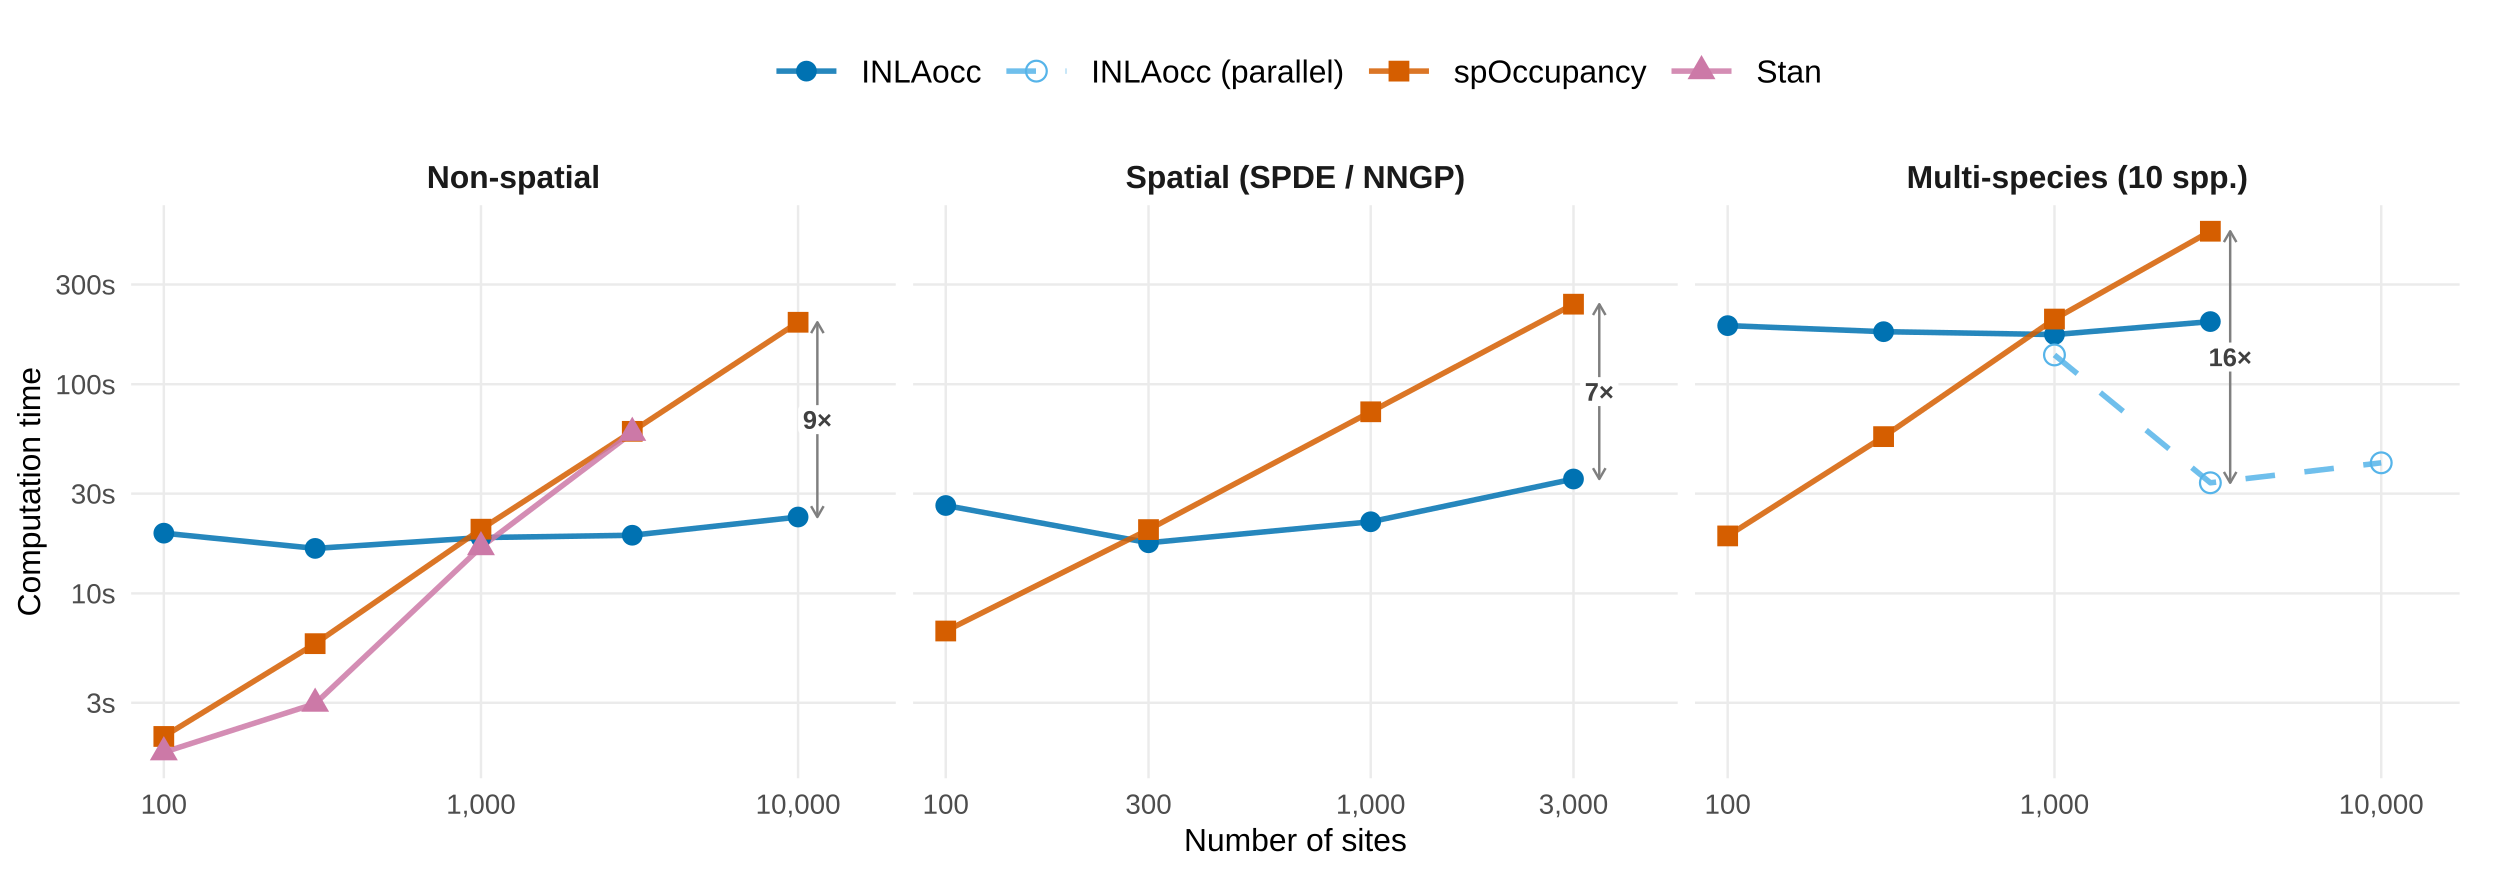
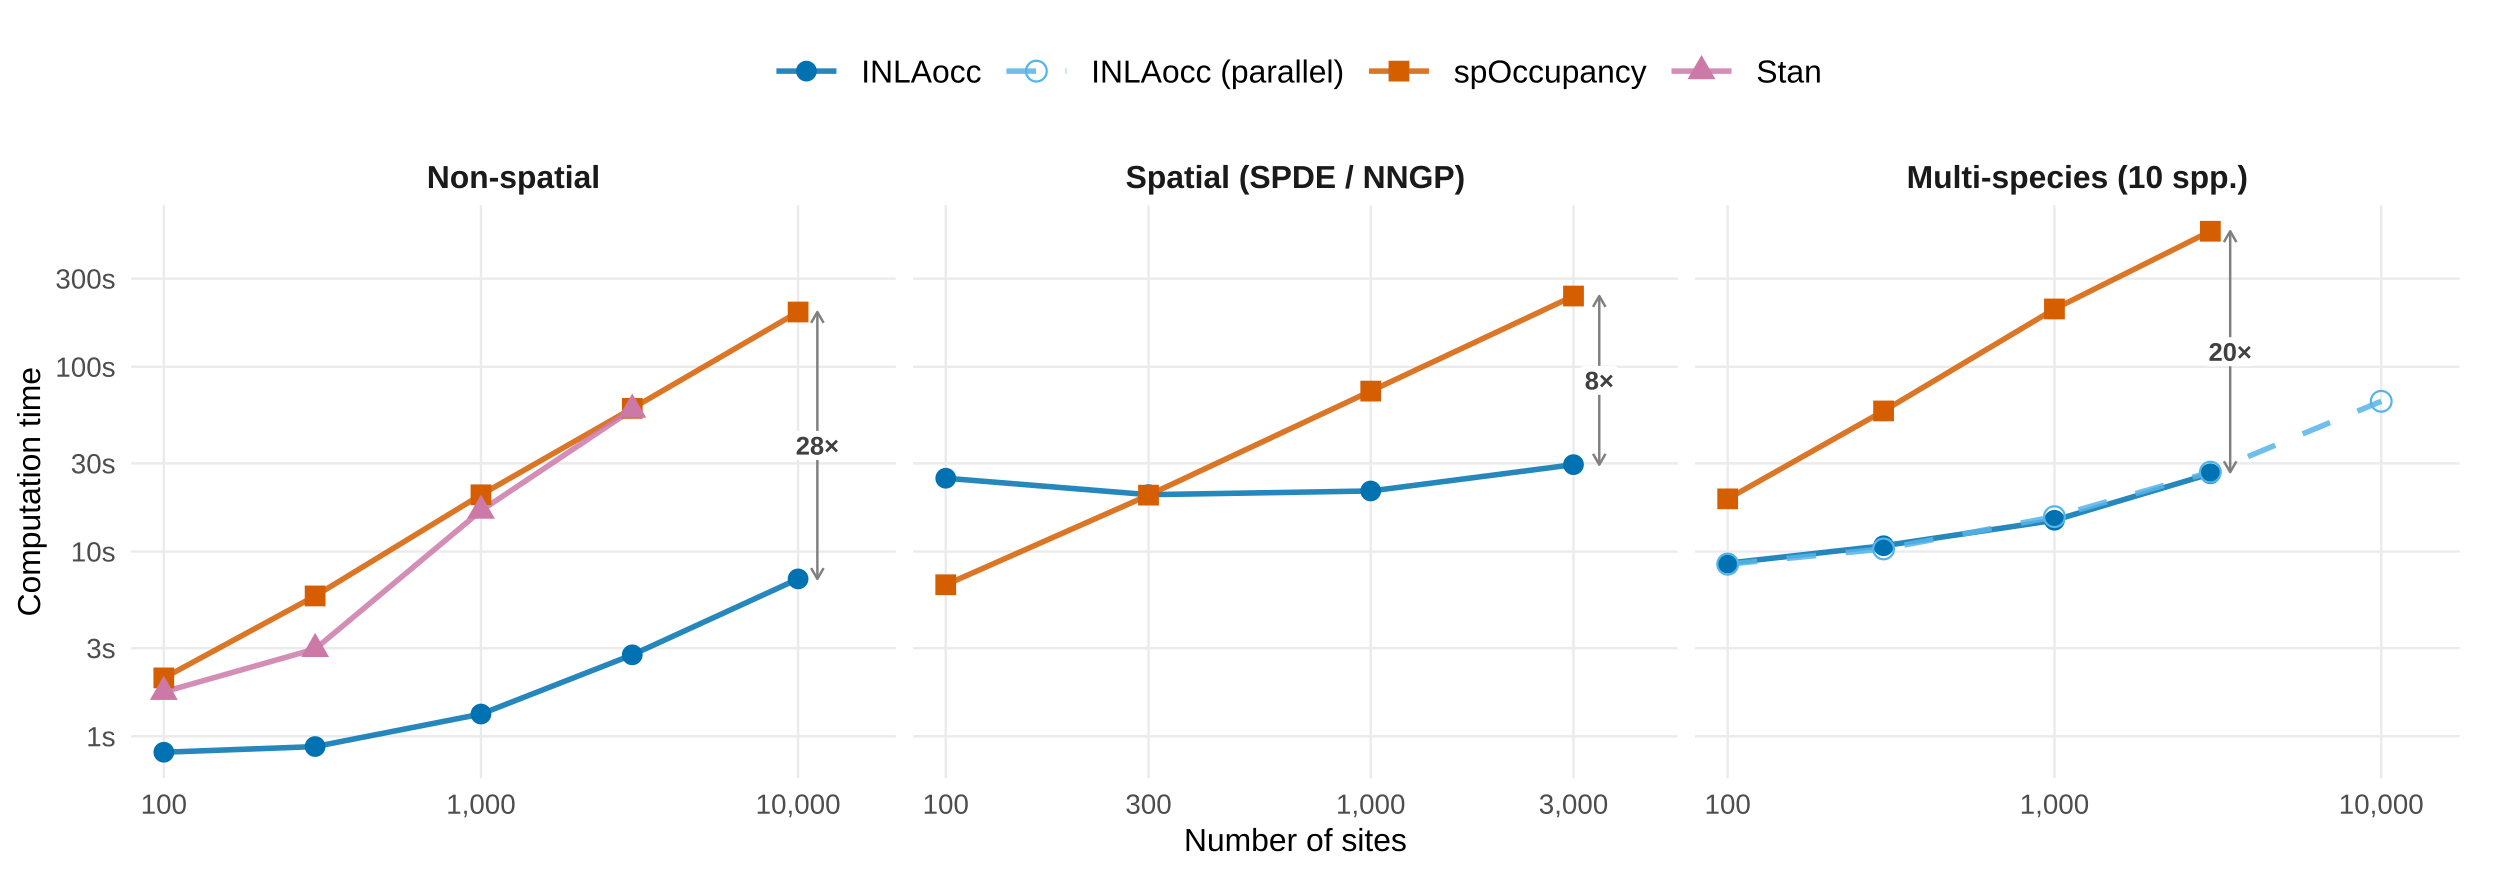
<svg xmlns="http://www.w3.org/2000/svg" width="864.00pt" height="302.40pt" viewBox="0 0 864.00 302.40">
  <g class="svglite">
    <defs>
      <style type="text/css">
    .svglite line, .svglite polyline, .svglite polygon, .svglite path, .svglite rect, .svglite circle {
      fill: none;
      stroke: #000000;
      stroke-linecap: round;
      stroke-linejoin: round;
      stroke-miterlimit: 10.00;
    }
    .svglite text {
      white-space: pre;
    }
    .svglite g.glyphgroup path {
      fill: inherit;
      stroke: none;
    }
  </style>
    </defs>
    <rect width="100%" height="100%" style="stroke: none; fill: #FFFFFF;" />
    <defs>
      <clipPath id="cpMC4wMHw4NjQuMDB8MC4wMHwzMDIuNDA=">
        <rect x="0.00" y="0.00" width="864.00" height="302.40" />
      </clipPath>
    </defs>
    <g clip-path="url(#cpMC4wMHw4NjQuMDB8MC4wMHwzMDIuNDA=)">
      <rect x="0.00" y="-0" width="864.00" height="302.40" style="stroke-width: 1.16; stroke: none; fill: #FFFFFF;" />
    </g>
    <defs>
      <clipPath id="cpNDUuMzJ8MzA5LjU4fDcwLjkxfDI2OC45Nw==">
        <rect x="45.32" y="70.91" width="264.26" height="198.06" />
      </clipPath>
    </defs>
    <g clip-path="url(#cpNDUuMzJ8MzA5LjU4fDcwLjkxfDI2OC45Nw==)">
      <rect x="45.32" y="70.91" width="264.26" height="198.06" style="stroke-width: 1.16; stroke: none; fill: #FFFFFF;" />
-       <polyline points="45.32,242.87 309.58,242.87 " style="stroke-width: 0.85; stroke: #EBEBEB; stroke-linecap: butt;" />
-       <polyline points="45.32,205.08 309.58,205.08 " style="stroke-width: 0.85; stroke: #EBEBEB; stroke-linecap: butt;" />
-       <polyline points="45.32,170.59 309.58,170.59 " style="stroke-width: 0.85; stroke: #EBEBEB; stroke-linecap: butt;" />
-       <polyline points="45.32,132.80 309.58,132.80 " style="stroke-width: 0.85; stroke: #EBEBEB; stroke-linecap: butt;" />
-       <polyline points="45.32,98.32 309.58,98.32 " style="stroke-width: 0.85; stroke: #EBEBEB; stroke-linecap: butt;" />
+       <polyline points="45.32,254.47 309.58,254.47 " style="stroke-width: 0.85; stroke: #EBEBEB; stroke-linecap: butt;" />
+       <polyline points="45.32,224.00 309.58,224.00 " style="stroke-width: 0.85; stroke: #EBEBEB; stroke-linecap: butt;" />
+       <polyline points="45.32,190.61 309.58,190.61 " style="stroke-width: 0.85; stroke: #EBEBEB; stroke-linecap: butt;" />
+       <polyline points="45.32,160.14 309.58,160.14 " style="stroke-width: 0.85; stroke: #EBEBEB; stroke-linecap: butt;" />
+       <polyline points="45.32,126.75 309.58,126.75 " style="stroke-width: 0.85; stroke: #EBEBEB; stroke-linecap: butt;" />
+       <polyline points="45.32,96.29 309.58,96.29 " style="stroke-width: 0.85; stroke: #EBEBEB; stroke-linecap: butt;" />
      <polyline points="56.62,268.97 56.62,70.91 " style="stroke-width: 0.85; stroke: #EBEBEB; stroke-linecap: butt;" />
      <polyline points="166.22,268.97 166.22,70.91 " style="stroke-width: 0.85; stroke: #EBEBEB; stroke-linecap: butt;" />
      <polyline points="275.82,268.97 275.82,70.91 " style="stroke-width: 0.85; stroke: #EBEBEB; stroke-linecap: butt;" />
-       <polyline points="56.62,184.26 108.91,189.53 166.22,185.79 218.51,184.98 275.82,178.68 " style="stroke-width: 1.92; stroke: #0072B2; stroke-opacity: 0.85; stroke-linecap: butt;" />
-       <polyline points="56.62,254.52 108.91,222.45 166.22,182.88 218.51,149.07 275.82,111.37 " style="stroke-width: 1.92; stroke: #D55E00; stroke-opacity: 0.85; stroke-linecap: butt;" />
-       <polyline points="56.62,259.97 108.91,243.19 166.22,189.09 218.51,149.57 " style="stroke-width: 1.92; stroke: #CC79A7; stroke-opacity: 0.85; stroke-linecap: butt;" />
-       <circle cx="56.62" cy="184.26" r="3.59" style="stroke-width: 0.77; stroke: none; fill: #0072B2;" />
-       <polygon points="53.03,258.11 60.20,258.11 60.20,250.93 53.03,250.93 " style="stroke-width: 0.77; stroke: none; fill: #D55E00;" />
-       <polygon points="56.62,254.39 61.45,262.76 51.78,262.76 " style="stroke-width: 0.77; stroke: none; fill: #CC79A7;" />
-       <circle cx="108.91" cy="189.53" r="3.59" style="stroke-width: 0.77; stroke: none; fill: #0072B2;" />
-       <polygon points="105.32,226.04 112.50,226.04 112.50,218.86 105.32,218.86 " style="stroke-width: 0.77; stroke: none; fill: #D55E00;" />
-       <polygon points="108.91,237.61 113.74,245.98 104.08,245.98 " style="stroke-width: 0.77; stroke: none; fill: #CC79A7;" />
-       <circle cx="166.22" cy="185.79" r="3.59" style="stroke-width: 0.77; stroke: none; fill: #0072B2;" />
-       <polygon points="162.63,186.47 169.81,186.47 169.81,179.30 162.63,179.30 " style="stroke-width: 0.77; stroke: none; fill: #D55E00;" />
-       <polygon points="166.22,183.52 171.05,191.88 161.39,191.88 " style="stroke-width: 0.77; stroke: none; fill: #CC79A7;" />
-       <circle cx="218.51" cy="184.98" r="3.59" style="stroke-width: 0.77; stroke: none; fill: #0072B2;" />
-       <polygon points="214.93,152.65 222.10,152.65 222.10,145.48 214.93,145.48 " style="stroke-width: 0.77; stroke: none; fill: #D55E00;" />
-       <polygon points="218.51,143.99 223.35,152.36 213.68,152.36 " style="stroke-width: 0.77; stroke: none; fill: #CC79A7;" />
-       <circle cx="275.82" cy="178.68" r="3.59" style="stroke-width: 0.77; stroke: none; fill: #0072B2;" />
-       <polygon points="272.24,114.96 279.41,114.96 279.41,107.79 272.24,107.79 " style="stroke-width: 0.77; stroke: none; fill: #D55E00;" />
-       <line x1="282.48" y1="178.68" x2="282.48" y2="111.37" style="stroke-width: 0.85; stroke: #7F7F7F; stroke-linecap: butt;" />
-       <polyline points="280.32,174.93 282.48,178.68 284.64,174.93 " style="stroke-width: 0.85; stroke: #7F7F7F; stroke-linecap: butt;" />
-       <polyline points="284.64,115.12 282.48,111.37 280.32,115.12 " style="stroke-width: 0.85; stroke: #7F7F7F; stroke-linecap: butt;" />
-       <polygon points="277.45,150.03 287.50,150.03 287.44,150.03 287.69,150.02 287.94,149.97 288.18,149.88 288.40,149.75 288.60,149.59 288.77,149.40 288.91,149.18 289.01,148.94 289.07,148.70 289.09,148.44 289.09,148.44 289.09,141.61 289.09,141.61 289.07,141.35 289.01,141.11 288.91,140.87 288.77,140.66 288.60,140.46 288.40,140.30 288.18,140.17 287.94,140.08 287.69,140.03 287.50,140.02 277.45,140.02 277.65,140.03 277.39,140.02 277.14,140.05 276.89,140.12 276.66,140.23 276.45,140.38 276.27,140.56 276.11,140.76 275.99,140.99 275.91,141.23 275.87,141.48 275.87,141.61 275.87,148.44 275.87,148.31 275.87,148.57 275.91,148.82 275.99,149.06 276.11,149.29 276.27,149.49 276.45,149.67 276.66,149.82 276.89,149.93 277.14,150.00 277.39,150.03 " style="stroke-width: 0.00; stroke: none; fill: #FFFFFF;" />
-       <text x="282.48" y="148.18" text-anchor="middle" style="font-size: 8.82px; font-weight: bold;fill: #404040; font-family: &quot;Arial&quot;;" textLength="10.05px" lengthAdjust="spacingAndGlyphs">9×</text>
+       <polyline points="56.62,259.97 108.91,258.01 166.22,246.77 218.51,226.31 275.82,200.07 " style="stroke-width: 1.92; stroke: #0072B2; stroke-opacity: 0.85; stroke-linecap: butt;" />
+       <polyline points="56.62,234.29 108.91,205.96 166.22,171.00 218.51,141.13 275.82,107.82 " style="stroke-width: 1.92; stroke: #D55E00; stroke-opacity: 0.85; stroke-linecap: butt;" />
+       <polyline points="56.62,239.11 108.91,224.28 166.22,176.49 218.51,141.57 " style="stroke-width: 1.92; stroke: #CC79A7; stroke-opacity: 0.85; stroke-linecap: butt;" />
+       <circle cx="56.62" cy="259.97" r="3.59" style="stroke-width: 0.77; stroke: none; fill: #0072B2;" />
+       <polygon points="53.03,237.88 60.20,237.88 60.20,230.70 53.03,230.70 " style="stroke-width: 0.77; stroke: none; fill: #D55E00;" />
+       <polygon points="56.62,233.53 61.45,241.90 51.78,241.90 " style="stroke-width: 0.77; stroke: none; fill: #CC79A7;" />
+       <circle cx="108.91" cy="258.01" r="3.59" style="stroke-width: 0.77; stroke: none; fill: #0072B2;" />
+       <polygon points="105.32,209.55 112.50,209.55 112.50,202.37 105.32,202.37 " style="stroke-width: 0.77; stroke: none; fill: #D55E00;" />
+       <polygon points="108.91,218.70 113.74,227.07 104.08,227.07 " style="stroke-width: 0.77; stroke: none; fill: #CC79A7;" />
+       <circle cx="166.22" cy="246.77" r="3.59" style="stroke-width: 0.77; stroke: none; fill: #0072B2;" />
+       <polygon points="162.63,174.59 169.81,174.59 169.81,167.42 162.63,167.42 " style="stroke-width: 0.77; stroke: none; fill: #D55E00;" />
+       <polygon points="166.22,170.91 171.05,179.28 161.39,179.28 " style="stroke-width: 0.77; stroke: none; fill: #CC79A7;" />
+       <circle cx="218.51" cy="226.31" r="3.59" style="stroke-width: 0.77; stroke: none; fill: #0072B2;" />
+       <polygon points="214.93,144.71 222.10,144.71 222.10,137.54 214.93,137.54 " style="stroke-width: 0.77; stroke: none; fill: #D55E00;" />
+       <polygon points="218.51,135.99 223.35,144.36 213.68,144.36 " style="stroke-width: 0.77; stroke: none; fill: #CC79A7;" />
+       <circle cx="275.82" cy="200.07" r="3.59" style="stroke-width: 0.77; stroke: none; fill: #0072B2;" />
+       <polygon points="272.24,111.41 279.41,111.41 279.41,104.24 272.24,104.24 " style="stroke-width: 0.77; stroke: none; fill: #D55E00;" />
+       <line x1="282.48" y1="200.07" x2="282.48" y2="107.82" style="stroke-width: 0.85; stroke: #7F7F7F; stroke-linecap: butt;" />
+       <polyline points="280.32,196.33 282.48,200.07 284.64,196.33 " style="stroke-width: 0.85; stroke: #7F7F7F; stroke-linecap: butt;" />
+       <polyline points="284.64,111.57 282.48,107.82 280.32,111.57 " style="stroke-width: 0.85; stroke: #7F7F7F; stroke-linecap: butt;" />
+       <polygon points="275.00,158.95 289.95,158.95 289.89,158.95 290.15,158.94 290.40,158.89 290.63,158.80 290.86,158.67 291.05,158.51 291.22,158.32 291.36,158.10 291.46,157.87 291.52,157.62 291.54,157.36 291.54,157.36 291.54,150.53 291.54,150.53 291.52,150.28 291.46,150.03 291.36,149.79 291.22,149.58 291.05,149.39 290.86,149.22 290.63,149.10 290.40,149.01 290.15,148.96 289.95,148.94 275.00,148.94 275.19,148.96 274.94,148.94 274.68,148.98 274.44,149.05 274.21,149.16 274.00,149.30 273.81,149.48 273.66,149.68 273.54,149.91 273.46,150.15 273.42,150.40 273.41,150.53 273.41,157.36 273.42,157.24 273.42,157.49 273.46,157.74 273.54,157.99 273.66,158.21 273.81,158.42 274.00,158.59 274.21,158.74 274.44,158.85 274.68,158.92 274.94,158.95 " style="stroke-width: 0.00; stroke: none; fill: #FFFFFF;" />
+       <text x="282.48" y="157.10" text-anchor="middle" style="font-size: 8.82px; font-weight: bold;fill: #404040; font-family: &quot;Arial&quot;;" textLength="14.95px" lengthAdjust="spacingAndGlyphs">28×</text>
    </g>
    <g clip-path="url(#cpMC4wMHw4NjQuMDB8MC4wMHwzMDIuNDA=)">
</g>
    <defs>
      <clipPath id="cpMzE1LjU2fDU3OS44Mnw3MC45MXwyNjguOTc=">
        <rect x="315.56" y="70.91" width="264.26" height="198.06" />
      </clipPath>
    </defs>
    <g clip-path="url(#cpMzE1LjU2fDU3OS44Mnw3MC45MXwyNjguOTc=)">
      <rect x="315.56" y="70.91" width="264.26" height="198.06" style="stroke-width: 1.16; stroke: none; fill: #FFFFFF;" />
-       <polyline points="315.56,242.87 579.82,242.87 " style="stroke-width: 0.85; stroke: #EBEBEB; stroke-linecap: butt;" />
-       <polyline points="315.56,205.08 579.82,205.08 " style="stroke-width: 0.85; stroke: #EBEBEB; stroke-linecap: butt;" />
-       <polyline points="315.56,170.59 579.82,170.59 " style="stroke-width: 0.85; stroke: #EBEBEB; stroke-linecap: butt;" />
-       <polyline points="315.56,132.80 579.82,132.80 " style="stroke-width: 0.85; stroke: #EBEBEB; stroke-linecap: butt;" />
-       <polyline points="315.56,98.32 579.82,98.32 " style="stroke-width: 0.85; stroke: #EBEBEB; stroke-linecap: butt;" />
+       <polyline points="315.56,254.47 579.82,254.47 " style="stroke-width: 0.85; stroke: #EBEBEB; stroke-linecap: butt;" />
+       <polyline points="315.56,224.00 579.82,224.00 " style="stroke-width: 0.85; stroke: #EBEBEB; stroke-linecap: butt;" />
+       <polyline points="315.56,190.61 579.82,190.61 " style="stroke-width: 0.85; stroke: #EBEBEB; stroke-linecap: butt;" />
+       <polyline points="315.56,160.14 579.82,160.14 " style="stroke-width: 0.85; stroke: #EBEBEB; stroke-linecap: butt;" />
+       <polyline points="315.56,126.75 579.82,126.75 " style="stroke-width: 0.85; stroke: #EBEBEB; stroke-linecap: butt;" />
+       <polyline points="315.56,96.29 579.82,96.29 " style="stroke-width: 0.85; stroke: #EBEBEB; stroke-linecap: butt;" />
      <polyline points="326.85,268.97 326.85,70.91 " style="stroke-width: 0.85; stroke: #EBEBEB; stroke-linecap: butt;" />
      <polyline points="396.93,268.97 396.93,70.91 " style="stroke-width: 0.85; stroke: #EBEBEB; stroke-linecap: butt;" />
      <polyline points="473.72,268.97 473.72,70.91 " style="stroke-width: 0.85; stroke: #EBEBEB; stroke-linecap: butt;" />
      <polyline points="543.80,268.97 543.80,70.91 " style="stroke-width: 0.85; stroke: #EBEBEB; stroke-linecap: butt;" />
-       <polyline points="326.85,174.70 396.93,187.58 473.72,180.32 543.80,165.54 " style="stroke-width: 1.92; stroke: #0072B2; stroke-opacity: 0.85; stroke-linecap: butt;" />
-       <polyline points="326.85,218.07 396.93,183.02 473.72,142.32 543.80,105.13 " style="stroke-width: 1.92; stroke: #D55E00; stroke-opacity: 0.85; stroke-linecap: butt;" />
-       <circle cx="326.85" cy="174.70" r="3.59" style="stroke-width: 0.77; stroke: none; fill: #0072B2;" />
-       <polygon points="323.26,221.66 330.44,221.66 330.44,214.49 323.26,214.49 " style="stroke-width: 0.77; stroke: none; fill: #D55E00;" />
-       <circle cx="396.93" cy="187.58" r="3.59" style="stroke-width: 0.77; stroke: none; fill: #0072B2;" />
-       <polygon points="393.34,186.61 400.51,186.61 400.51,179.44 393.34,179.44 " style="stroke-width: 0.77; stroke: none; fill: #D55E00;" />
-       <circle cx="473.72" cy="180.32" r="3.59" style="stroke-width: 0.77; stroke: none; fill: #0072B2;" />
-       <polygon points="470.14,145.90 477.31,145.90 477.31,138.73 470.14,138.73 " style="stroke-width: 0.77; stroke: none; fill: #D55E00;" />
-       <circle cx="543.80" cy="165.54" r="3.59" style="stroke-width: 0.77; stroke: none; fill: #0072B2;" />
-       <polygon points="540.21,108.71 547.39,108.71 547.39,101.54 540.21,101.54 " style="stroke-width: 0.77; stroke: none; fill: #D55E00;" />
-       <line x1="552.71" y1="165.54" x2="552.71" y2="105.13" style="stroke-width: 0.85; stroke: #7F7F7F; stroke-linecap: butt;" />
-       <polyline points="550.55,161.80 552.71,165.54 554.87,161.80 " style="stroke-width: 0.85; stroke: #7F7F7F; stroke-linecap: butt;" />
-       <polyline points="554.87,108.87 552.71,105.13 550.55,108.87 " style="stroke-width: 0.85; stroke: #7F7F7F; stroke-linecap: butt;" />
-       <polygon points="547.69,140.34 557.74,140.34 557.67,140.34 557.93,140.33 558.18,140.28 558.42,140.18 558.64,140.06 558.84,139.90 559.01,139.70 559.14,139.49 559.24,139.25 559.30,139.00 559.32,138.75 559.32,138.75 559.32,131.92 559.32,131.92 559.30,131.66 559.24,131.41 559.14,131.18 559.01,130.96 558.84,130.77 558.64,130.61 558.42,130.48 558.18,130.39 557.93,130.34 557.74,130.33 547.69,130.33 547.88,130.34 547.63,130.33 547.37,130.36 547.13,130.43 546.90,130.54 546.69,130.69 546.50,130.86 546.35,131.07 546.23,131.30 546.15,131.54 546.11,131.79 546.10,131.92 546.10,138.75 546.11,138.62 546.11,138.88 546.15,139.13 546.23,139.37 546.35,139.60 546.50,139.80 546.69,139.98 546.90,140.13 547.13,140.23 547.37,140.31 547.63,140.34 " style="stroke-width: 0.00; stroke: none; fill: #FFFFFF;" />
-       <text x="552.71" y="138.49" text-anchor="middle" style="font-size: 8.82px; font-weight: bold;fill: #404040; font-family: &quot;Arial&quot;;" textLength="10.05px" lengthAdjust="spacingAndGlyphs">7×</text>
+       <polyline points="326.85,165.28 396.93,170.96 473.72,169.68 543.80,160.58 " style="stroke-width: 1.92; stroke: #0072B2; stroke-opacity: 0.85; stroke-linecap: butt;" />
+       <polyline points="326.85,202.09 396.93,171.13 473.72,135.16 543.80,102.31 " style="stroke-width: 1.92; stroke: #D55E00; stroke-opacity: 0.85; stroke-linecap: butt;" />
+       <circle cx="326.85" cy="165.28" r="3.59" style="stroke-width: 0.77; stroke: none; fill: #0072B2;" />
+       <polygon points="323.26,205.68 330.44,205.68 330.44,198.50 323.26,198.50 " style="stroke-width: 0.77; stroke: none; fill: #D55E00;" />
+       <circle cx="396.93" cy="170.96" r="3.59" style="stroke-width: 0.77; stroke: none; fill: #0072B2;" />
+       <polygon points="393.34,174.71 400.51,174.71 400.51,167.54 393.34,167.54 " style="stroke-width: 0.77; stroke: none; fill: #D55E00;" />
+       <circle cx="473.72" cy="169.68" r="3.59" style="stroke-width: 0.77; stroke: none; fill: #0072B2;" />
+       <polygon points="470.14,138.75 477.31,138.75 477.31,131.57 470.14,131.57 " style="stroke-width: 0.77; stroke: none; fill: #D55E00;" />
+       <circle cx="543.80" cy="160.58" r="3.59" style="stroke-width: 0.77; stroke: none; fill: #0072B2;" />
+       <polygon points="540.21,105.89 547.39,105.89 547.39,98.72 540.21,98.72 " style="stroke-width: 0.77; stroke: none; fill: #D55E00;" />
+       <line x1="552.71" y1="160.58" x2="552.71" y2="102.31" style="stroke-width: 0.85; stroke: #7F7F7F; stroke-linecap: butt;" />
+       <polyline points="550.55,156.84 552.71,160.58 554.87,156.84 " style="stroke-width: 0.85; stroke: #7F7F7F; stroke-linecap: butt;" />
+       <polyline points="554.87,106.05 552.71,102.31 550.55,106.05 " style="stroke-width: 0.85; stroke: #7F7F7F; stroke-linecap: butt;" />
+       <polygon points="547.69,136.45 557.74,136.45 557.67,136.45 557.93,136.44 558.18,136.39 558.42,136.29 558.64,136.17 558.84,136.01 559.01,135.81 559.14,135.60 559.24,135.36 559.30,135.11 559.32,134.86 559.32,134.86 559.32,128.03 559.32,128.03 559.30,127.77 559.24,127.52 559.14,127.29 559.01,127.07 558.84,126.88 558.64,126.72 558.42,126.59 558.18,126.50 557.93,126.45 557.74,126.44 547.69,126.44 547.88,126.45 547.63,126.44 547.37,126.47 547.13,126.54 546.90,126.65 546.69,126.80 546.50,126.97 546.35,127.18 546.23,127.41 546.15,127.65 546.11,127.90 546.10,128.03 546.10,134.86 546.11,134.73 546.11,134.99 546.15,135.24 546.23,135.48 546.35,135.71 546.50,135.91 546.69,136.09 546.90,136.23 547.13,136.34 547.37,136.42 547.63,136.45 " style="stroke-width: 0.00; stroke: none; fill: #FFFFFF;" />
+       <text x="552.71" y="134.60" text-anchor="middle" style="font-size: 8.82px; font-weight: bold;fill: #404040; font-family: &quot;Arial&quot;;" textLength="10.05px" lengthAdjust="spacingAndGlyphs">8×</text>
    </g>
    <g clip-path="url(#cpMC4wMHw4NjQuMDB8MC4wMHwzMDIuNDA=)">
</g>
    <defs>
      <clipPath id="cpNTg1Ljc5fDg1MC4wNXw3MC45MXwyNjguOTc=">
        <rect x="585.79" y="70.91" width="264.26" height="198.06" />
      </clipPath>
    </defs>
    <g clip-path="url(#cpNTg1Ljc5fDg1MC4wNXw3MC45MXwyNjguOTc=)">
      <rect x="585.79" y="70.91" width="264.26" height="198.06" style="stroke-width: 1.16; stroke: none; fill: #FFFFFF;" />
-       <polyline points="585.79,242.87 850.05,242.87 " style="stroke-width: 0.85; stroke: #EBEBEB; stroke-linecap: butt;" />
-       <polyline points="585.79,205.08 850.05,205.08 " style="stroke-width: 0.85; stroke: #EBEBEB; stroke-linecap: butt;" />
-       <polyline points="585.79,170.59 850.05,170.59 " style="stroke-width: 0.85; stroke: #EBEBEB; stroke-linecap: butt;" />
-       <polyline points="585.79,132.80 850.05,132.80 " style="stroke-width: 0.85; stroke: #EBEBEB; stroke-linecap: butt;" />
-       <polyline points="585.79,98.32 850.05,98.32 " style="stroke-width: 0.85; stroke: #EBEBEB; stroke-linecap: butt;" />
+       <polyline points="585.79,254.47 850.05,254.47 " style="stroke-width: 0.85; stroke: #EBEBEB; stroke-linecap: butt;" />
+       <polyline points="585.79,224.00 850.05,224.00 " style="stroke-width: 0.85; stroke: #EBEBEB; stroke-linecap: butt;" />
+       <polyline points="585.79,190.61 850.05,190.61 " style="stroke-width: 0.85; stroke: #EBEBEB; stroke-linecap: butt;" />
+       <polyline points="585.79,160.14 850.05,160.14 " style="stroke-width: 0.85; stroke: #EBEBEB; stroke-linecap: butt;" />
+       <polyline points="585.79,126.75 850.05,126.75 " style="stroke-width: 0.85; stroke: #EBEBEB; stroke-linecap: butt;" />
+       <polyline points="585.79,96.29 850.05,96.29 " style="stroke-width: 0.85; stroke: #EBEBEB; stroke-linecap: butt;" />
      <polyline points="597.09,268.97 597.09,70.91 " style="stroke-width: 0.85; stroke: #EBEBEB; stroke-linecap: butt;" />
      <polyline points="710.02,268.97 710.02,70.91 " style="stroke-width: 0.85; stroke: #EBEBEB; stroke-linecap: butt;" />
      <polyline points="822.95,268.97 822.95,70.91 " style="stroke-width: 0.85; stroke: #EBEBEB; stroke-linecap: butt;" />
-       <polyline points="597.09,112.54 650.97,114.63 710.02,115.63 763.90,111.14 " style="stroke-width: 1.92; stroke: #0072B2; stroke-opacity: 0.85; stroke-linecap: butt;" />
-       <polyline points="710.02,122.67 763.90,166.85 822.95,159.95 " style="stroke-width: 1.92; stroke: #56B4E9; stroke-opacity: 0.85; stroke-dasharray: 10.24,10.24; stroke-linecap: butt;" />
-       <polyline points="597.09,185.21 650.97,150.90 710.02,110.27 763.90,79.92 " style="stroke-width: 1.92; stroke: #D55E00; stroke-opacity: 0.85; stroke-linecap: butt;" />
-       <circle cx="597.09" cy="112.54" r="3.59" style="stroke-width: 0.77; stroke: none; fill: #0072B2;" />
-       <polygon points="593.50,188.80 600.67,188.80 600.67,181.63 593.50,181.63 " style="stroke-width: 0.77; stroke: none; fill: #D55E00;" />
-       <circle cx="650.97" cy="114.63" r="3.59" style="stroke-width: 0.77; stroke: none; fill: #0072B2;" />
-       <polygon points="647.38,154.49 654.56,154.49 654.56,147.31 647.38,147.31 " style="stroke-width: 0.77; stroke: none; fill: #D55E00;" />
-       <circle cx="710.02" cy="115.63" r="3.59" style="stroke-width: 0.77; stroke: none; fill: #0072B2;" />
-       <polygon points="706.43,113.86 713.61,113.86 713.61,106.68 706.43,106.68 " style="stroke-width: 0.77; stroke: none; fill: #D55E00;" />
-       <circle cx="763.90" cy="111.14" r="3.59" style="stroke-width: 0.77; stroke: none; fill: #0072B2;" />
+       <polyline points="597.09,194.63 650.97,188.61 710.02,179.80 763.90,163.73 " style="stroke-width: 1.92; stroke: #0072B2; stroke-opacity: 0.85; stroke-linecap: butt;" />
+       <polyline points="597.09,194.99 650.97,189.71 710.02,178.56 763.90,163.17 822.95,138.69 " style="stroke-width: 1.92; stroke: #56B4E9; stroke-opacity: 0.85; stroke-dasharray: 10.24,10.24; stroke-linecap: butt;" />
+       <polyline points="597.09,172.41 650.97,142.02 710.02,106.78 763.90,79.92 " style="stroke-width: 1.92; stroke: #D55E00; stroke-opacity: 0.85; stroke-linecap: butt;" />
+       <circle cx="597.09" cy="194.63" r="3.59" style="stroke-width: 0.77; stroke: none; fill: #0072B2;" />
+       <polygon points="593.50,175.99 600.67,175.99 600.67,168.82 593.50,168.82 " style="stroke-width: 0.77; stroke: none; fill: #D55E00;" />
+       <circle cx="650.97" cy="188.61" r="3.59" style="stroke-width: 0.77; stroke: none; fill: #0072B2;" />
+       <polygon points="647.38,145.61 654.56,145.61 654.56,138.44 647.38,138.44 " style="stroke-width: 0.77; stroke: none; fill: #D55E00;" />
+       <circle cx="710.02" cy="179.80" r="3.59" style="stroke-width: 0.77; stroke: none; fill: #0072B2;" />
+       <polygon points="706.43,110.37 713.61,110.37 713.61,103.19 706.43,103.19 " style="stroke-width: 0.77; stroke: none; fill: #D55E00;" />
+       <circle cx="763.90" cy="163.73" r="3.59" style="stroke-width: 0.77; stroke: none; fill: #0072B2;" />
      <polygon points="760.31,83.50 767.49,83.50 767.49,76.33 760.31,76.33 " style="stroke-width: 0.77; stroke: none; fill: #D55E00;" />
-       <circle cx="710.02" cy="122.67" r="3.59" style="stroke-width: 0.77; stroke: #56B4E9;" />
-       <circle cx="763.90" cy="166.85" r="3.59" style="stroke-width: 0.77; stroke: #56B4E9;" />
-       <circle cx="822.95" cy="159.95" r="3.59" style="stroke-width: 0.77; stroke: #56B4E9;" />
-       <line x1="770.75" y1="166.85" x2="770.75" y2="79.92" style="stroke-width: 0.85; stroke: #7F7F7F; stroke-linecap: butt;" />
-       <polyline points="768.59,163.11 770.75,166.85 772.91,163.11 " style="stroke-width: 0.85; stroke: #7F7F7F; stroke-linecap: butt;" />
+       <circle cx="597.09" cy="194.99" r="3.59" style="stroke-width: 0.77; stroke: #56B4E9;" />
+       <circle cx="650.97" cy="189.71" r="3.59" style="stroke-width: 0.77; stroke: #56B4E9;" />
+       <circle cx="710.02" cy="178.56" r="3.59" style="stroke-width: 0.77; stroke: #56B4E9;" />
+       <circle cx="763.90" cy="163.17" r="3.59" style="stroke-width: 0.77; stroke: #56B4E9;" />
+       <circle cx="822.95" cy="138.69" r="3.59" style="stroke-width: 0.77; stroke: #56B4E9;" />
+       <line x1="770.75" y1="163.17" x2="770.75" y2="79.92" style="stroke-width: 0.85; stroke: #7F7F7F; stroke-linecap: butt;" />
+       <polyline points="768.59,159.43 770.75,163.17 772.91,159.43 " style="stroke-width: 0.85; stroke: #7F7F7F; stroke-linecap: butt;" />
      <polyline points="772.91,83.66 770.75,79.92 768.59,83.66 " style="stroke-width: 0.85; stroke: #7F7F7F; stroke-linecap: butt;" />
-       <polygon points="763.28,128.39 778.23,128.39 778.17,128.39 778.42,128.38 778.67,128.32 778.91,128.23 779.13,128.11 779.33,127.94 779.50,127.75 779.64,127.54 779.74,127.30 779.80,127.05 779.82,126.80 779.82,126.80 779.82,119.97 779.82,119.97 779.80,119.71 779.74,119.46 779.64,119.23 779.50,119.01 779.33,118.82 779.13,118.66 778.91,118.53 778.67,118.44 778.42,118.39 778.23,118.38 763.28,118.38 763.47,118.39 763.21,118.38 762.96,118.41 762.71,118.48 762.48,118.59 762.27,118.74 762.09,118.91 761.94,119.12 761.82,119.34 761.74,119.59 761.70,119.84 761.69,119.97 761.69,126.80 761.70,126.67 761.70,126.93 761.74,127.18 761.82,127.42 761.94,127.65 762.09,127.85 762.27,128.03 762.48,128.17 762.71,128.28 762.96,128.35 763.21,128.39 " style="stroke-width: 0.00; stroke: none; fill: #FFFFFF;" />
-       <text x="770.75" y="126.54" text-anchor="middle" style="font-size: 8.82px; font-weight: bold;fill: #404040; font-family: &quot;Arial&quot;;" textLength="14.95px" lengthAdjust="spacingAndGlyphs">16×</text>
+       <polygon points="763.28,126.55 778.23,126.55 778.17,126.54 778.42,126.53 778.67,126.48 778.91,126.39 779.13,126.26 779.33,126.10 779.50,125.91 779.64,125.70 779.74,125.46 779.80,125.21 779.82,124.96 779.82,124.96 779.82,118.13 779.82,118.13 779.80,117.87 779.74,117.62 779.64,117.39 779.50,117.17 779.33,116.98 779.13,116.82 778.91,116.69 778.67,116.60 778.42,116.55 778.23,116.54 763.28,116.54 763.47,116.55 763.21,116.54 762.96,116.57 762.71,116.64 762.48,116.75 762.27,116.90 762.09,117.07 761.94,117.28 761.82,117.50 761.74,117.75 761.70,118.00 761.69,118.13 761.69,124.96 761.70,124.83 761.70,125.09 761.74,125.34 761.82,125.58 761.94,125.81 762.09,126.01 762.27,126.19 762.48,126.33 762.71,126.44 762.96,126.51 763.21,126.54 " style="stroke-width: 0.00; stroke: none; fill: #FFFFFF;" />
+       <text x="770.75" y="124.70" text-anchor="middle" style="font-size: 8.82px; font-weight: bold;fill: #404040; font-family: &quot;Arial&quot;;" textLength="14.95px" lengthAdjust="spacingAndGlyphs">20×</text>
    </g>
    <g clip-path="url(#cpMC4wMHw4NjQuMDB8MC4wMHwzMDIuNDA=)">
</g>
    <defs>
      <clipPath id="cpNDUuMzJ8MzA5LjU4fDUxLjE1fDcwLjkx">
        <rect x="45.32" y="51.15" width="264.26" height="19.76" />
      </clipPath>
    </defs>
    <g clip-path="url(#cpNDUuMzJ8MzA5LjU4fDUxLjE1fDcwLjkx)">
      <text x="177.45" y="64.97" text-anchor="middle" style="font-size: 11.00px; font-weight: bold;fill: #1A1A1A; font-family: &quot;Arial&quot;;" textLength="59.91px" lengthAdjust="spacingAndGlyphs">Non-spatial</text>
    </g>
    <g clip-path="url(#cpMC4wMHw4NjQuMDB8MC4wMHwzMDIuNDA=)">
</g>
    <defs>
      <clipPath id="cpMzE1LjU2fDU3OS44Mnw1MS4xNXw3MC45MQ==">
        <rect x="315.56" y="51.15" width="264.26" height="19.76" />
      </clipPath>
    </defs>
    <g clip-path="url(#cpMzE1LjU2fDU3OS44Mnw1MS4xNXw3MC45MQ==)">
      <text x="447.69" y="64.97" text-anchor="middle" style="font-size: 11.00px; font-weight: bold;fill: #1A1A1A; font-family: &quot;Arial&quot;;" textLength="117.41px" lengthAdjust="spacingAndGlyphs">Spatial (SPDE / NNGP)</text>
    </g>
    <g clip-path="url(#cpMC4wMHw4NjQuMDB8MC4wMHwzMDIuNDA=)">
</g>
    <defs>
      <clipPath id="cpNTg1Ljc5fDg1MC4wNXw1MS4xNXw3MC45MQ==">
        <rect x="585.79" y="51.15" width="264.26" height="19.76" />
      </clipPath>
    </defs>
    <g clip-path="url(#cpNTg1Ljc5fDg1MC4wNXw1MS4xNXw3MC45MQ==)">
      <text x="717.92" y="64.97" text-anchor="middle" style="font-size: 11.00px; font-weight: bold;fill: #1A1A1A; font-family: &quot;Arial&quot;;" textLength="118.03px" lengthAdjust="spacingAndGlyphs">Multi-species (10 spp.)</text>
    </g>
    <g clip-path="url(#cpMC4wMHw4NjQuMDB8MC4wMHwzMDIuNDA=)">
      <text x="56.62" y="281.22" text-anchor="middle" style="font-size: 9.60px;fill: #4D4D4D; font-family: &quot;Arial&quot;;" textLength="15.98px" lengthAdjust="spacingAndGlyphs">100</text>
      <text x="166.22" y="281.22" text-anchor="middle" style="font-size: 9.60px;fill: #4D4D4D; font-family: &quot;Arial&quot;;" textLength="23.98px" lengthAdjust="spacingAndGlyphs">1,000</text>
      <text x="275.82" y="281.22" text-anchor="middle" style="font-size: 9.60px;fill: #4D4D4D; font-family: &quot;Arial&quot;;" textLength="29.31px" lengthAdjust="spacingAndGlyphs">10,000</text>
      <text x="326.85" y="281.22" text-anchor="middle" style="font-size: 9.60px;fill: #4D4D4D; font-family: &quot;Arial&quot;;" textLength="15.98px" lengthAdjust="spacingAndGlyphs">100</text>
      <text x="396.93" y="281.22" text-anchor="middle" style="font-size: 9.60px;fill: #4D4D4D; font-family: &quot;Arial&quot;;" textLength="15.98px" lengthAdjust="spacingAndGlyphs">300</text>
      <text x="473.72" y="281.22" text-anchor="middle" style="font-size: 9.60px;fill: #4D4D4D; font-family: &quot;Arial&quot;;" textLength="23.98px" lengthAdjust="spacingAndGlyphs">1,000</text>
      <text x="543.80" y="281.22" text-anchor="middle" style="font-size: 9.60px;fill: #4D4D4D; font-family: &quot;Arial&quot;;" textLength="23.98px" lengthAdjust="spacingAndGlyphs">3,000</text>
      <text x="597.09" y="281.22" text-anchor="middle" style="font-size: 9.60px;fill: #4D4D4D; font-family: &quot;Arial&quot;;" textLength="15.98px" lengthAdjust="spacingAndGlyphs">100</text>
      <text x="710.02" y="281.22" text-anchor="middle" style="font-size: 9.60px;fill: #4D4D4D; font-family: &quot;Arial&quot;;" textLength="23.98px" lengthAdjust="spacingAndGlyphs">1,000</text>
      <text x="822.95" y="281.22" text-anchor="middle" style="font-size: 9.60px;fill: #4D4D4D; font-family: &quot;Arial&quot;;" textLength="29.31px" lengthAdjust="spacingAndGlyphs">10,000</text>
-       <text x="39.94" y="246.31" text-anchor="end" style="font-size: 9.60px;fill: #4D4D4D; font-family: &quot;Arial&quot;;" textLength="10.12px" lengthAdjust="spacingAndGlyphs">3s</text>
-       <text x="39.94" y="208.51" text-anchor="end" style="font-size: 9.60px;fill: #4D4D4D; font-family: &quot;Arial&quot;;" textLength="15.45px" lengthAdjust="spacingAndGlyphs">10s</text>
-       <text x="39.94" y="174.03" text-anchor="end" style="font-size: 9.60px;fill: #4D4D4D; font-family: &quot;Arial&quot;;" textLength="15.45px" lengthAdjust="spacingAndGlyphs">30s</text>
-       <text x="39.94" y="136.24" text-anchor="end" style="font-size: 9.60px;fill: #4D4D4D; font-family: &quot;Arial&quot;;" textLength="20.78px" lengthAdjust="spacingAndGlyphs">100s</text>
-       <text x="39.94" y="101.75" text-anchor="end" style="font-size: 9.60px;fill: #4D4D4D; font-family: &quot;Arial&quot;;" textLength="20.78px" lengthAdjust="spacingAndGlyphs">300s</text>
+       <text x="39.94" y="257.90" text-anchor="end" style="font-size: 9.60px;fill: #4D4D4D; font-family: &quot;Arial&quot;;" textLength="10.12px" lengthAdjust="spacingAndGlyphs">1s</text>
+       <text x="39.94" y="227.43" text-anchor="end" style="font-size: 9.60px;fill: #4D4D4D; font-family: &quot;Arial&quot;;" textLength="10.12px" lengthAdjust="spacingAndGlyphs">3s</text>
+       <text x="39.94" y="194.05" text-anchor="end" style="font-size: 9.60px;fill: #4D4D4D; font-family: &quot;Arial&quot;;" textLength="15.45px" lengthAdjust="spacingAndGlyphs">10s</text>
+       <text x="39.94" y="163.58" text-anchor="end" style="font-size: 9.60px;fill: #4D4D4D; font-family: &quot;Arial&quot;;" textLength="15.45px" lengthAdjust="spacingAndGlyphs">30s</text>
+       <text x="39.94" y="130.19" text-anchor="end" style="font-size: 9.60px;fill: #4D4D4D; font-family: &quot;Arial&quot;;" textLength="20.78px" lengthAdjust="spacingAndGlyphs">100s</text>
+       <text x="39.94" y="99.72" text-anchor="end" style="font-size: 9.60px;fill: #4D4D4D; font-family: &quot;Arial&quot;;" textLength="20.78px" lengthAdjust="spacingAndGlyphs">300s</text>
      <text x="447.69" y="294.10" text-anchor="middle" style="font-size: 11.00px; font-family: &quot;Arial&quot;;" textLength="77.06px" lengthAdjust="spacingAndGlyphs">Number of sites</text>
      <text transform="translate(13.85,169.94) rotate(-90)" text-anchor="middle" style="font-size: 11.00px; font-family: &quot;Arial&quot;;" textLength="86.25px" lengthAdjust="spacingAndGlyphs">Computation time</text>
      <line x1="268.33" y1="24.58" x2="289.07" y2="24.58" style="stroke-width: 1.92; stroke: #0072B2; stroke-opacity: 0.85; stroke-linecap: butt;" />
      <circle cx="278.70" cy="24.58" r="3.59" style="stroke-width: 0.77; stroke: none; fill: #0072B2;" />
      <line x1="347.80" y1="24.58" x2="368.54" y2="24.58" style="stroke-width: 1.92; stroke: #56B4E9; stroke-opacity: 0.85; stroke-dasharray: 10.24,10.24; stroke-linecap: butt;" />
      <circle cx="358.17" cy="24.58" r="3.59" style="stroke-width: 0.77; stroke: #56B4E9;" />
      <line x1="473.11" y1="24.58" x2="493.85" y2="24.58" style="stroke-width: 1.92; stroke: #D55E00; stroke-opacity: 0.85; stroke-linecap: butt;" />
      <polygon points="479.89,28.17 487.07,28.17 487.07,20.99 479.89,20.99 " style="stroke-width: 0.77; stroke: none; fill: #D55E00;" />
      <line x1="577.67" y1="24.58" x2="598.41" y2="24.58" style="stroke-width: 1.92; stroke: #CC79A7; stroke-opacity: 0.85; stroke-linecap: butt;" />
      <polygon points="588.04,19.00 592.87,27.37 583.21,27.37 " style="stroke-width: 0.77; stroke: none; fill: #CC79A7;" />
      <text x="297.64" y="28.52" style="font-size: 11.00px; font-family: &quot;Arial&quot;;" textLength="41.59px" lengthAdjust="spacingAndGlyphs">INLAocc</text>
      <text x="377.10" y="28.52" style="font-size: 11.00px; font-family: &quot;Arial&quot;;" textLength="87.44px" lengthAdjust="spacingAndGlyphs">INLAocc (parallel)</text>
      <text x="502.42" y="28.52" style="font-size: 11.00px; font-family: &quot;Arial&quot;;" textLength="66.69px" lengthAdjust="spacingAndGlyphs">spOccupancy</text>
      <text x="606.98" y="28.52" style="font-size: 11.00px; font-family: &quot;Arial&quot;;" textLength="22.66px" lengthAdjust="spacingAndGlyphs">Stan</text>
    </g>
  </g>
</svg>
